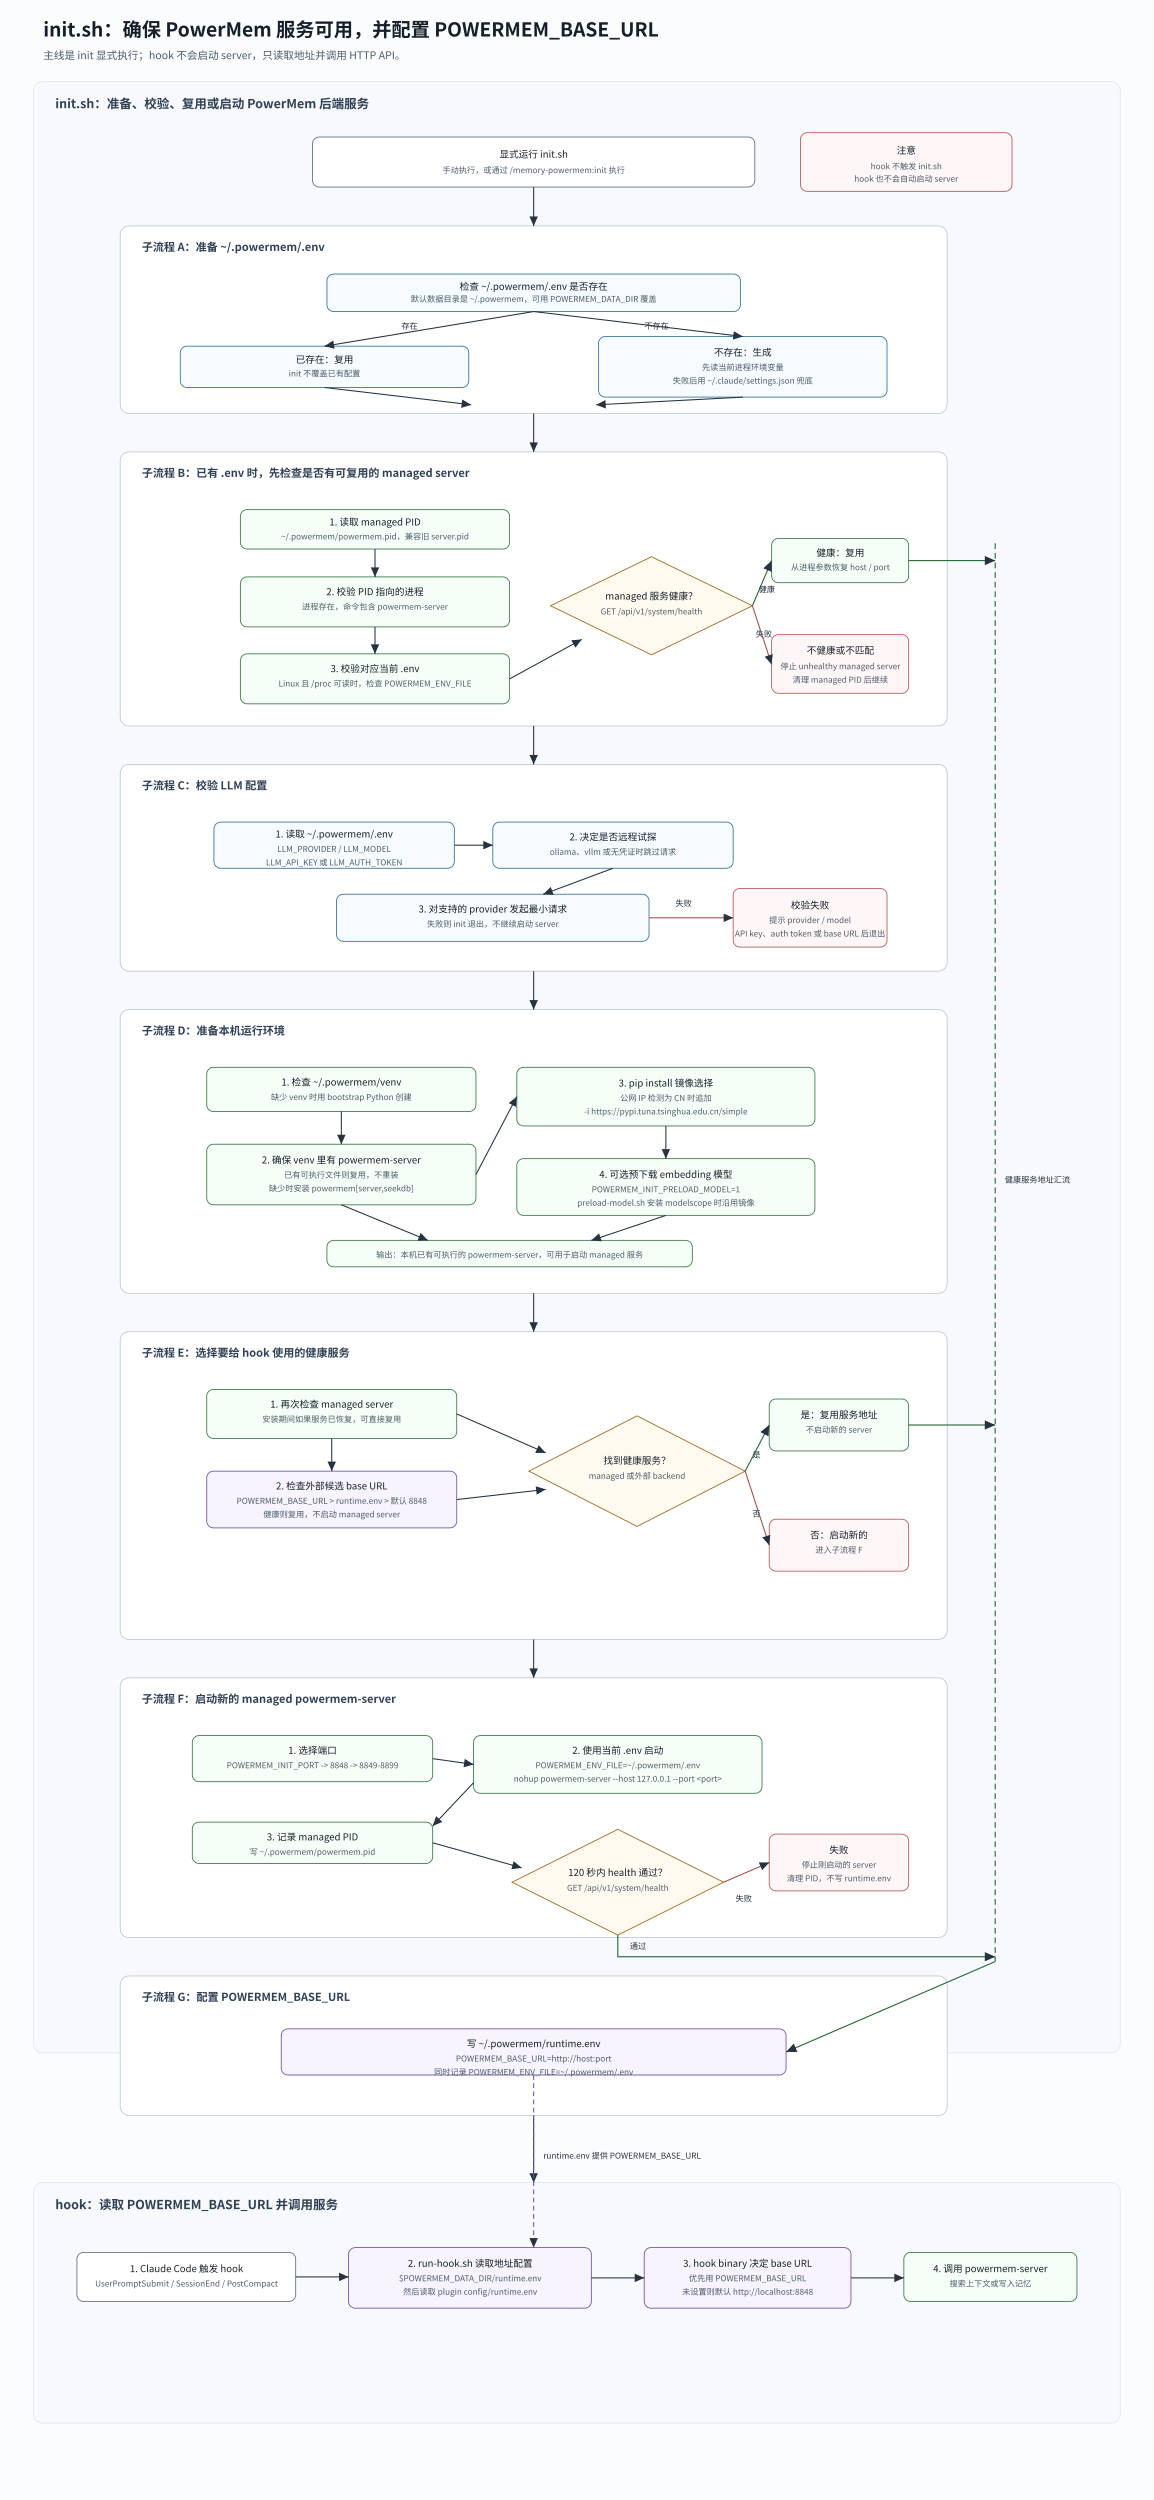
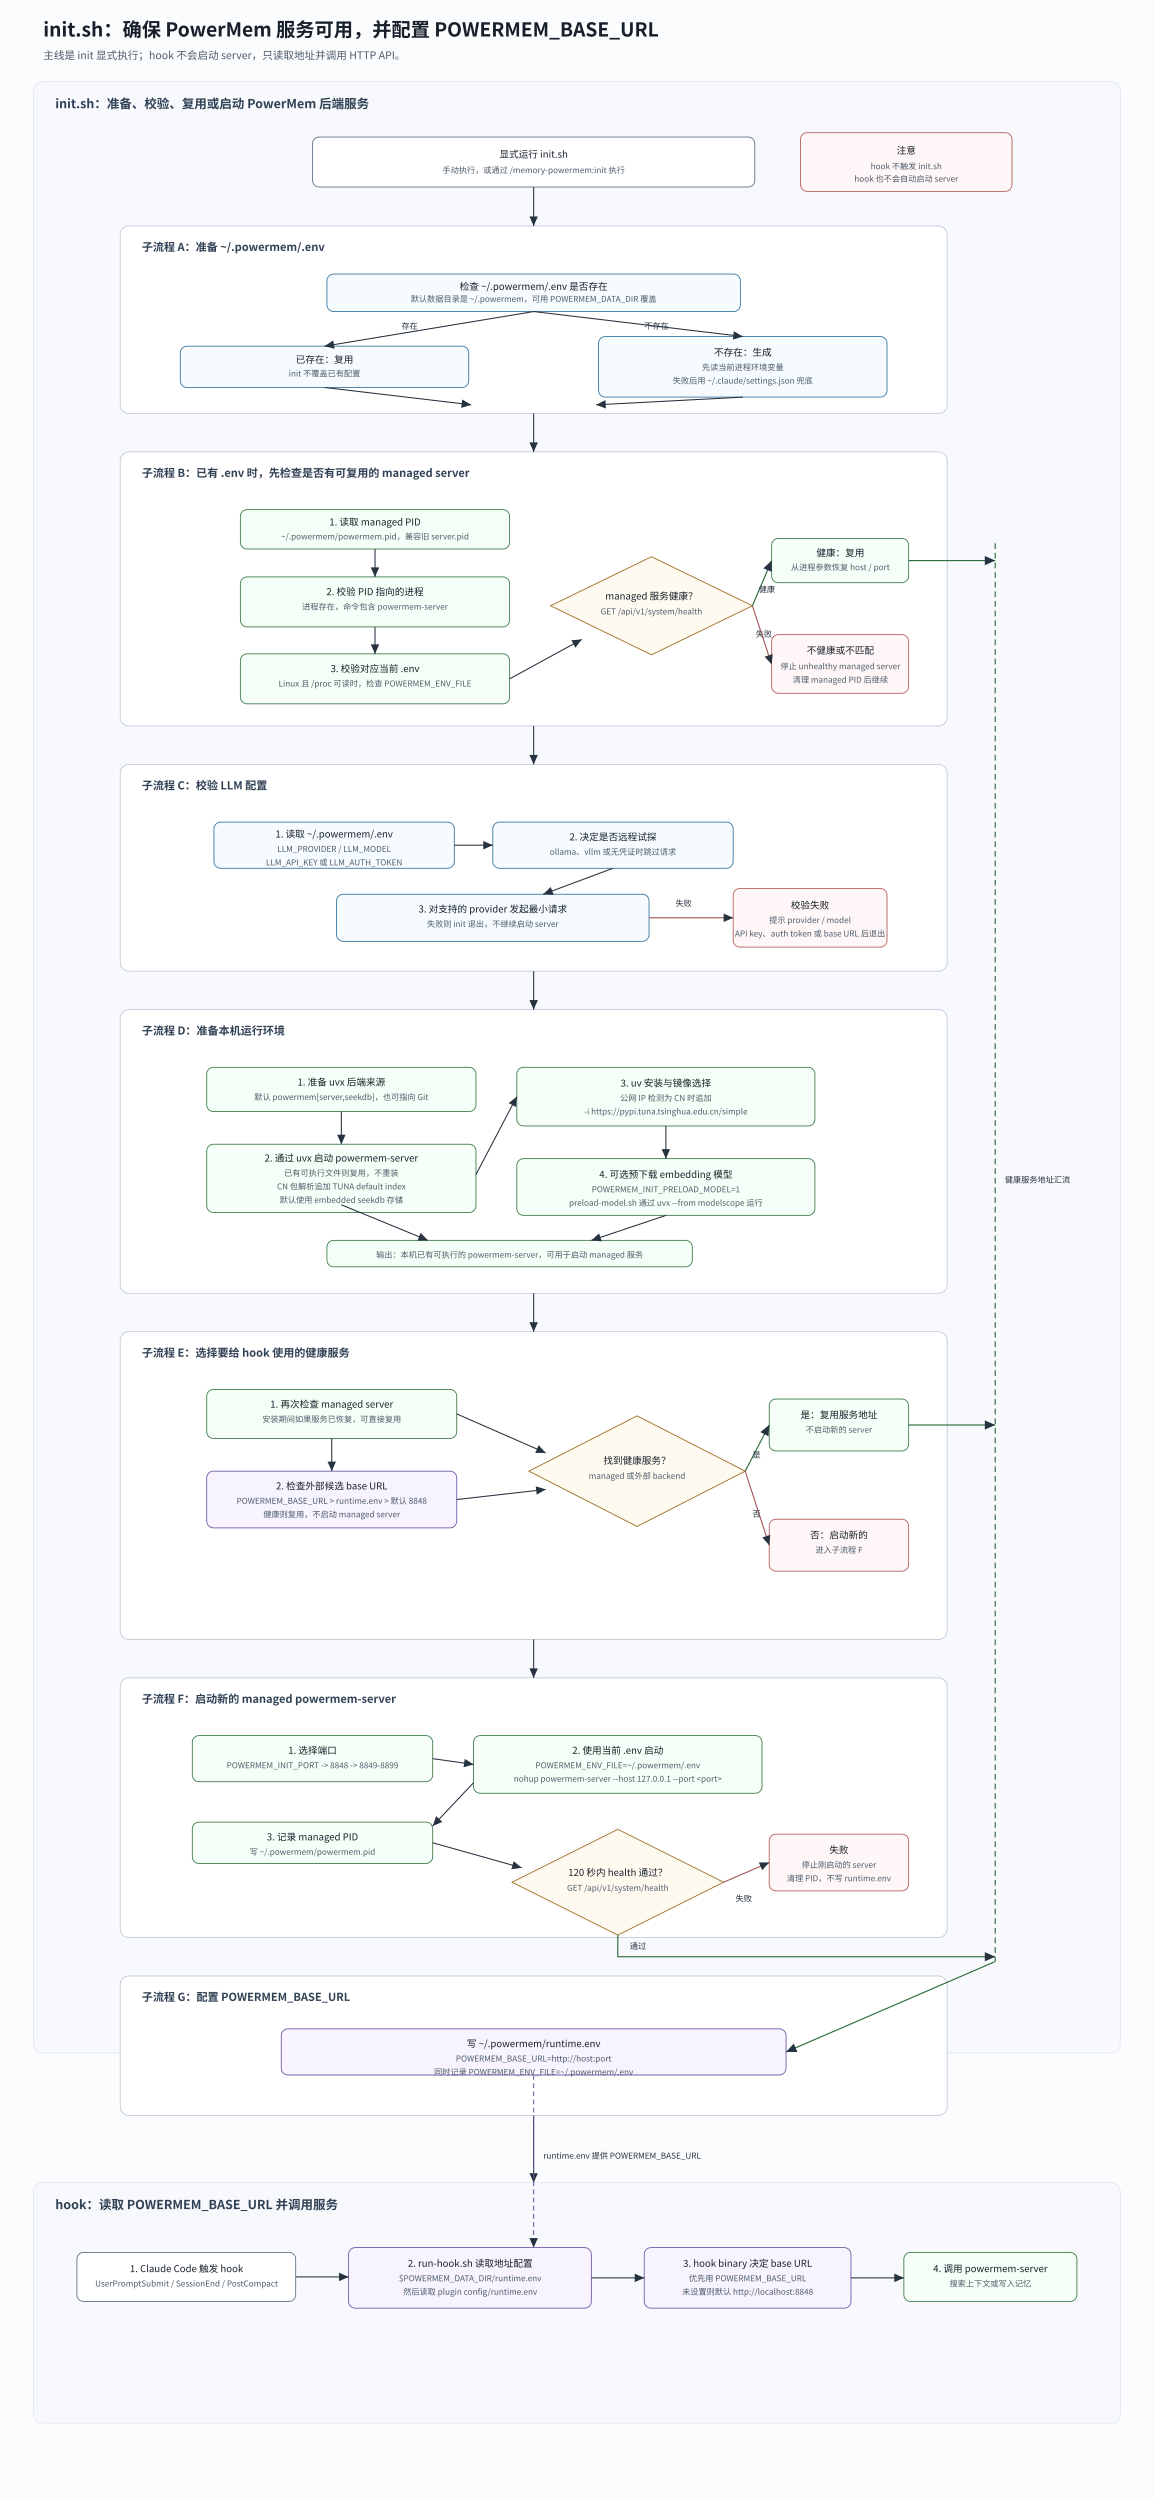
<svg xmlns="http://www.w3.org/2000/svg" width="2400" height="5200" viewBox="0 0 2400 5200" role="img" aria-labelledby="title desc">
  <defs>
    <marker id="arrow" markerWidth="12" markerHeight="12" refX="9" refY="4" orient="auto" markerUnits="strokeWidth">
      <path d="M0,0 L9,4 L0,8 Z" fill="#26323f" />
    </marker>
    <style>
      .title { font-family: "Droid Sans Fallback", "Noto Sans CJK SC", "PingFang SC", "Microsoft YaHei", Arial, sans-serif; font-size: 40px; font-weight: 700; fill: #17202a; }
      .subtitle { font-family: "Droid Sans Fallback", "Noto Sans CJK SC", "PingFang SC", "Microsoft YaHei", Arial, sans-serif; font-size: 22px; fill: #4c5b6a; }
      .section-title { font-family: "Droid Sans Fallback", "Noto Sans CJK SC", "PingFang SC", "Microsoft YaHei", Arial, sans-serif; font-size: 26px; font-weight: 700; fill: #314155; }
      .sub-title { font-family: "Droid Sans Fallback", "Noto Sans CJK SC", "PingFang SC", "Microsoft YaHei", Arial, sans-serif; font-size: 23px; font-weight: 700; fill: #314155; }
      .text { font-family: "Droid Sans Fallback", "Noto Sans CJK SC", "PingFang SC", "Microsoft YaHei", Arial, sans-serif; font-size: 20px; fill: #17202a; }
      .small { font-family: "Droid Sans Fallback", "Noto Sans CJK SC", "PingFang SC", "Microsoft YaHei", Arial, sans-serif; font-size: 17px; fill: #4c5b6a; }
      .label { font-family: "Droid Sans Fallback", "Noto Sans CJK SC", "PingFang SC", "Microsoft YaHei", Arial, sans-serif; font-size: 17px; fill: #26323f; }
      .section { fill: #f7f9fc; stroke: #d8dee8; stroke-width: 1.2; rx: 18; }
      .subflow { fill: #ffffff; stroke: #b5c0cf; stroke-width: 1.5; rx: 18; }
      .box { fill: #ffffff; stroke: #617184; stroke-width: 1.8; rx: 14; }
      .config { fill: #f5fbff; stroke: #39739d; stroke-width: 1.8; rx: 14; }
      .service { fill: #f5fff7; stroke: #3d7a49; stroke-width: 1.8; rx: 14; }
      .runtime { fill: #f7f3ff; stroke: #7156a4; stroke-width: 1.8; rx: 14; }
      .warn { fill: #fff7f7; stroke: #b35c5c; stroke-width: 1.8; rx: 14; }
      .decision { fill: #fffaf0; stroke: #9a6b1f; stroke-width: 1.8; }
      .line { fill: none; stroke: #26323f; stroke-width: 2.2; marker-end: url(#arrow); }
      .plain-line { fill: none; stroke: #26323f; stroke-width: 2.2; }
      .dash { fill: none; stroke: #7156a4; stroke-width: 2.2; stroke-dasharray: 10 7; marker-end: url(#arrow); }
      .success-line { fill: none; stroke: #2f6d3d; stroke-width: 2.4; marker-end: url(#arrow); }
      .success-bus { fill: none; stroke: #2f6d3d; stroke-width: 2.4; stroke-dasharray: 12 8; }
      .fail-line { fill: none; stroke: #9f4d4d; stroke-width: 2.2; marker-end: url(#arrow); }
    </style>
  </defs>
  <rect x="0" y="0" width="2400" height="5200" fill="#fbfcfe" />
  <text x="90" y="76" class="title">init.sh：确保 PowerMem 服务可用，并配置 POWERMEM_BASE_URL</text>
  <text x="90" y="123" class="subtitle">主线是 init 显式执行；hook 不会启动 server，只读取地址并调用 HTTP API。</text>
  <rect x="70" y="170" width="2260" height="4100" class="section" />
  <text x="115" y="225" class="section-title">init.sh：准备、校验、复用或启动 PowerMem 后端服务</text>
  <rect x="650" y="285" width="920" height="104" class="box" />
  <text x="1110" y="328" text-anchor="middle" class="text">显式运行 init.sh</text>
  <text x="1110" y="360" text-anchor="middle" class="small">手动执行，或通过 /memory-powermem:init 执行</text>
  <rect x="1665" y="276" width="440" height="122" class="warn" />
  <text x="1885" y="320" text-anchor="middle" class="text">注意</text>
  <text x="1885" y="352" text-anchor="middle" class="small">hook 不触发 init.sh</text>
  <text x="1885" y="378" text-anchor="middle" class="small">hook 也不会自动启动 server</text>
  <path class="success-bus" d="M2070,1130 L2070,4080" />
  <text x="2090" y="2460" class="label">健康服务地址汇流</text>
  <rect x="250" y="470" width="1720" height="390" class="subflow" />
  <text x="295" y="522" class="sub-title">子流程 A：准备 ~/.powermem/.env</text>
  <rect x="680" y="570" width="860" height="78" class="config" />
  <text x="1110" y="603" text-anchor="middle" class="text">检查 ~/.powermem/.env 是否存在</text>
  <text x="1110" y="628" text-anchor="middle" class="small">默认数据目录是 ~/.powermem，可用 POWERMEM_DATA_DIR 覆盖</text>
  <rect x="375" y="720" width="600" height="86" class="config" />
  <text x="675" y="755" text-anchor="middle" class="text">已存在：复用</text>
  <text x="675" y="783" text-anchor="middle" class="small">init 不覆盖已有配置</text>
  <rect x="1245" y="700" width="600" height="126" class="config" />
  <text x="1545" y="740" text-anchor="middle" class="text">不存在：生成</text>
  <text x="1545" y="770" text-anchor="middle" class="small">先读当前进程环境变量</text>
  <text x="1545" y="798" text-anchor="middle" class="small">失败后用 ~/.claude/settings.json 兜底</text>
  <rect x="250" y="940" width="1720" height="570" class="subflow" />
  <text x="295" y="992" class="sub-title">子流程 B：已有 .env 时，先检查是否有可复用的 managed server</text>
  <rect x="500" y="1060" width="560" height="82" class="service" />
  <text x="780" y="1093" text-anchor="middle" class="text">1. 读取 managed PID</text>
  <text x="780" y="1122" text-anchor="middle" class="small">~/.powermem/powermem.pid，兼容旧 server.pid</text>
  <rect x="500" y="1200" width="560" height="104" class="service" />
  <text x="780" y="1238" text-anchor="middle" class="text">2. 校验 PID 指向的进程</text>
  <text x="780" y="1268" text-anchor="middle" class="small">进程存在，命令包含 powermem-server</text>
  <rect x="500" y="1360" width="560" height="104" class="service" />
  <text x="780" y="1398" text-anchor="middle" class="text">3. 校验对应当前 .env</text>
  <text x="780" y="1428" text-anchor="middle" class="small">Linux 且 /proc 可读时，检查 POWERMEM_ENV_FILE</text>
  <path d="M1355,1158 L1565,1260 L1355,1362 L1145,1260 Z" class="decision" />
  <text x="1355" y="1247" text-anchor="middle" class="text">managed 服务健康？</text>
  <text x="1355" y="1278" text-anchor="middle" class="small">GET /api/v1/system/health</text>
  <rect x="1605" y="1120" width="285" height="92" class="service" />
  <text x="1748" y="1157" text-anchor="middle" class="text">健康：复用</text>
  <text x="1748" y="1186" text-anchor="middle" class="small">从进程参数恢复 host / port</text>
  <rect x="1605" y="1320" width="285" height="122" class="warn" />
  <text x="1748" y="1360" text-anchor="middle" class="text">不健康或不匹配</text>
  <text x="1748" y="1392" text-anchor="middle" class="small">停止 unhealthy managed server</text>
  <text x="1748" y="1420" text-anchor="middle" class="small">清理 managed PID 后继续</text>
  <rect x="250" y="1590" width="1720" height="430" class="subflow" />
  <text x="295" y="1642" class="sub-title">子流程 C：校验 LLM 配置</text>
  <rect x="445" y="1710" width="500" height="96" class="config" />
  <text x="695" y="1742" text-anchor="middle" class="text">1. 读取 ~/.powermem/.env</text>
  <text x="695" y="1772" text-anchor="middle" class="small">LLM_PROVIDER / LLM_MODEL</text>
  <text x="695" y="1800" text-anchor="middle" class="small">LLM_API_KEY 或 LLM_AUTH_TOKEN</text>
  <rect x="1025" y="1710" width="500" height="96" class="config" />
  <text x="1275" y="1748" text-anchor="middle" class="text">2. 决定是否远程试探</text>
  <text x="1275" y="1778" text-anchor="middle" class="small">ollama、vllm 或无凭证时跳过请求</text>
  <rect x="700" y="1860" width="650" height="98" class="config" />
  <text x="1025" y="1898" text-anchor="middle" class="text">3. 对支持的 provider 发起最小请求</text>
  <text x="1025" y="1928" text-anchor="middle" class="small">失败则 init 退出，不继续启动 server</text>
  <rect x="1525" y="1848" width="320" height="122" class="warn" />
  <text x="1685" y="1890" text-anchor="middle" class="text">校验失败</text>
  <text x="1685" y="1920" text-anchor="middle" class="small">提示 provider / model</text>
  <text x="1685" y="1948" text-anchor="middle" class="small">API key、auth token 或 base URL 后退出</text>
  <rect x="250" y="2100" width="1720" height="590" class="subflow" />
  <text x="295" y="2152" class="sub-title">子流程 D：准备本机运行环境</text>
  <rect x="430" y="2220" width="560" height="92" class="service" />
-   <text x="710" y="2258" text-anchor="middle" class="text">1. 检查 ~/.powermem/venv</text>
-   <text x="710" y="2288" text-anchor="middle" class="small">缺少 venv 时用 bootstrap Python 创建</text>
-   <rect x="430" y="2380" width="560" height="126" class="service" />
-   <text x="710" y="2420" text-anchor="middle" class="text">2. 确保 venv 里有 powermem-server</text>
-   <text x="710" y="2450" text-anchor="middle" class="small">已有可执行文件则复用，不重装</text>
-   <text x="710" y="2478" text-anchor="middle" class="small">缺少时安装 powermem[server,seekdb]</text>
+   <text x="710" y="2258" text-anchor="middle" class="text">1. 准备 uvx 后端来源</text>
+   <text x="710" y="2288" text-anchor="middle" class="small">默认 powermem[server,seekdb]，也可指向 Git</text>
+   <rect x="430" y="2380" width="560" height="142" class="service" />
+   <text x="710" y="2416" text-anchor="middle" class="text">2. 通过 uvx 启动 powermem-server</text>
+   <text x="710" y="2446" text-anchor="middle" class="small">已有可执行文件则复用，不重装</text>
+   <text x="710" y="2474" text-anchor="middle" class="small">CN 包解析追加 TUNA default index</text>
+   <text x="710" y="2502" text-anchor="middle" class="small">默认使用 embedded seekdb 存储</text>
  <rect x="1075" y="2220" width="620" height="122" class="service" />
-   <text x="1385" y="2260" text-anchor="middle" class="text">3. pip install 镜像选择</text>
+   <text x="1385" y="2260" text-anchor="middle" class="text">3. uv 安装与镜像选择</text>
  <text x="1385" y="2290" text-anchor="middle" class="small">公网 IP 检测为 CN 时追加</text>
  <text x="1385" y="2318" text-anchor="middle" class="small">-i https://pypi.tuna.tsinghua.edu.cn/simple</text>
  <rect x="1075" y="2410" width="620" height="118" class="service" />
  <text x="1385" y="2450" text-anchor="middle" class="text">4. 可选预下载 embedding 模型</text>
  <text x="1385" y="2480" text-anchor="middle" class="small">POWERMEM_INIT_PRELOAD_MODEL=1</text>
-   <text x="1385" y="2508" text-anchor="middle" class="small">preload-model.sh 安装 modelscope 时沿用镜像</text>
+   <text x="1385" y="2508" text-anchor="middle" class="small">preload-model.sh 通过 uvx --from modelscope 运行</text>
  <rect x="680" y="2580" width="760" height="55" class="service" />
  <text x="1060" y="2616" text-anchor="middle" class="small">输出：本机已有可执行的 powermem-server，可用于启动 managed 服务</text>
  <rect x="250" y="2770" width="1720" height="640" class="subflow" />
  <text x="295" y="2822" class="sub-title">子流程 E：选择要给 hook 使用的健康服务</text>
  <rect x="430" y="2890" width="520" height="102" class="service" />
  <text x="690" y="2928" text-anchor="middle" class="text">1. 再次检查 managed server</text>
  <text x="690" y="2958" text-anchor="middle" class="small">安装期间如果服务已恢复，可直接复用</text>
  <rect x="430" y="3060" width="520" height="118" class="runtime" />
  <text x="690" y="3098" text-anchor="middle" class="text">2. 检查外部候选 base URL</text>
  <text x="690" y="3128" text-anchor="middle" class="small">POWERMEM_BASE_URL &gt; runtime.env &gt; 默认 8848</text>
  <text x="690" y="3156" text-anchor="middle" class="small">健康则复用，不启动 managed server</text>
  <path d="M1325,2945 L1550,3060 L1325,3175 L1100,3060 Z" class="decision" />
  <text x="1325" y="3045" text-anchor="middle" class="text">找到健康服务？</text>
  <text x="1325" y="3076" text-anchor="middle" class="small">managed 或外部 backend</text>
  <rect x="1600" y="2910" width="290" height="108" class="service" />
  <text x="1745" y="2950" text-anchor="middle" class="text">是：复用服务地址</text>
  <text x="1745" y="2980" text-anchor="middle" class="small">不启动新的 server</text>
  <rect x="1600" y="3160" width="290" height="108" class="warn" />
  <text x="1745" y="3200" text-anchor="middle" class="text">否：启动新的</text>
  <text x="1745" y="3230" text-anchor="middle" class="small">进入子流程 F</text>
  <rect x="250" y="3490" width="1720" height="540" class="subflow" />
  <text x="295" y="3542" class="sub-title">子流程 F：启动新的 managed powermem-server</text>
  <rect x="400" y="3610" width="500" height="96" class="service" />
  <text x="650" y="3648" text-anchor="middle" class="text">1. 选择端口</text>
  <text x="650" y="3678" text-anchor="middle" class="small">POWERMEM_INIT_PORT -&gt; 8848 -&gt; 8849-8899</text>
  <rect x="985" y="3610" width="600" height="120" class="service" />
  <text x="1285" y="3648" text-anchor="middle" class="text">2. 使用当前 .env 启动</text>
  <text x="1285" y="3678" text-anchor="middle" class="small">POWERMEM_ENV_FILE=~/.powermem/.env</text>
  <text x="1285" y="3706" text-anchor="middle" class="small">nohup powermem-server --host 127.0.0.1 --port &lt;port&gt;</text>
  <rect x="400" y="3790" width="500" height="86" class="service" />
  <text x="650" y="3828" text-anchor="middle" class="text">3. 记录 managed PID</text>
  <text x="650" y="3858" text-anchor="middle" class="small">写 ~/.powermem/powermem.pid</text>
  <path d="M1285,3805 L1505,3915 L1285,4025 L1065,3915 Z" class="decision" />
  <text x="1285" y="3902" text-anchor="middle" class="text">120 秒内 health 通过？</text>
  <text x="1285" y="3933" text-anchor="middle" class="small">GET /api/v1/system/health</text>
  <rect x="1600" y="3815" width="290" height="118" class="warn" />
  <text x="1745" y="3855" text-anchor="middle" class="text">失败</text>
  <text x="1745" y="3885" text-anchor="middle" class="small">停止刚启动的 server</text>
  <text x="1745" y="3913" text-anchor="middle" class="small">清理 PID，不写 runtime.env</text>
  <rect x="250" y="4110" width="1720" height="290" class="subflow" />
  <text x="295" y="4162" class="sub-title">子流程 G：配置 POWERMEM_BASE_URL</text>
  <rect x="585" y="4220" width="1050" height="96" class="runtime" />
  <text x="1110" y="4258" text-anchor="middle" class="text">写 ~/.powermem/runtime.env</text>
  <text x="1110" y="4288" text-anchor="middle" class="small">POWERMEM_BASE_URL=http://host:port</text>
  <text x="1110" y="4316" text-anchor="middle" class="small">同时记录 POWERMEM_ENV_FILE=~/.powermem/.env</text>
  <rect x="70" y="4540" width="2260" height="500" class="section" />
  <text x="115" y="4595" class="section-title">hook：读取 POWERMEM_BASE_URL 并调用服务</text>
  <rect x="160" y="4685" width="455" height="102" class="box" />
  <text x="388" y="4726" text-anchor="middle" class="text">1. Claude Code 触发 hook</text>
  <text x="388" y="4756" text-anchor="middle" class="small">UserPromptSubmit / SessionEnd / PostCompact</text>
  <rect x="725" y="4675" width="505" height="126" class="runtime" />
  <text x="978" y="4715" text-anchor="middle" class="text">2. run-hook.sh 读取地址配置</text>
  <text x="978" y="4745" text-anchor="middle" class="small">$POWERMEM_DATA_DIR/runtime.env</text>
  <text x="978" y="4773" text-anchor="middle" class="small">然后读取 plugin config/runtime.env</text>
  <rect x="1340" y="4675" width="430" height="126" class="runtime" />
  <text x="1555" y="4715" text-anchor="middle" class="text">3. hook binary 决定 base URL</text>
  <text x="1555" y="4745" text-anchor="middle" class="small">优先用 POWERMEM_BASE_URL</text>
  <text x="1555" y="4773" text-anchor="middle" class="small">未设置则默认 http://localhost:8848</text>
  <rect x="1880" y="4685" width="360" height="102" class="service" />
  <text x="2060" y="4726" text-anchor="middle" class="text">4. 调用 powermem-server</text>
  <text x="2060" y="4756" text-anchor="middle" class="small">搜索上下文或写入记忆</text>
  <path class="line" d="M1110,389 L1110,470" />
  <path class="line" d="M1110,860 L1110,940" />
  <path class="line" d="M1110,1510 L1110,1590" />
  <path class="line" d="M1110,2020 L1110,2100" />
  <path class="line" d="M1110,2690 L1110,2770" />
  <path class="line" d="M1110,3410 L1110,3490" />
  <path class="line" d="M1110,4400 L1110,4540" />
  <path class="line" d="M1110,648 L675,720" />
  <text x="835" y="684" class="label">存在</text>
  <path class="line" d="M1110,648 L1545,700" />
  <text x="1340" y="684" class="label">不存在</text>
  <path class="line" d="M675,806 L980,842" />
  <path class="line" d="M1545,826 L1240,842" />
  <path class="line" d="M780,1142 L780,1200" />
  <path class="line" d="M780,1304 L780,1360" />
  <path class="line" d="M1060,1412 L1210,1330" />
  <path class="success-line" d="M1565,1260 L1605,1166" />
  <path class="success-line" d="M1890,1166 L2070,1166" />
  <text x="1578" y="1232" class="label">健康</text>
  <path class="fail-line" d="M1565,1260 L1605,1382" />
  <text x="1572" y="1325" class="label">失败</text>
  <path class="line" d="M945,1758 L1025,1758" />
  <path class="line" d="M1275,1806 L1130,1860" />
  <path class="fail-line" d="M1350,1909 L1525,1909" />
  <text x="1405" y="1885" class="label">失败</text>
  <path class="line" d="M710,2312 L710,2380" />
  <path class="line" d="M990,2443 L1075,2281" />
  <path class="line" d="M1385,2342 L1385,2410" />
  <path class="line" d="M710,2506 L890,2580" />
  <path class="line" d="M1385,2528 L1230,2580" />
  <path class="line" d="M690,2992 L690,3060" />
  <path class="line" d="M950,2941 L1135,3022" />
  <path class="line" d="M950,3119 L1135,3098" />
  <path class="success-line" d="M1550,3060 L1600,2964" />
  <path class="success-line" d="M1890,2964 L2070,2964" />
  <text x="1565" y="3032" class="label">是</text>
  <path class="fail-line" d="M1550,3060 L1600,3214" />
  <text x="1565" y="3155" class="label">否</text>
  <path class="line" d="M900,3658 L985,3670" />
  <path class="line" d="M985,3708 L900,3798" />
  <path class="line" d="M900,3833 L1085,3885" />
  <path class="success-line" d="M1285,4025 L1285,4070 L2070,4070" />
  <text x="1310" y="4054" class="label">通过</text>
  <path class="fail-line" d="M1505,3915 L1600,3874" />
  <text x="1530" y="3955" class="label">失败</text>
  <path class="success-line" d="M2070,4080 L1635,4268" />
  <path class="dash" d="M1110,4316 L1110,4675" />
  <text x="1130" y="4490" class="label">runtime.env 提供 POWERMEM_BASE_URL</text>
  <path class="line" d="M615,4736 L725,4736" />
  <path class="line" d="M1230,4738 L1340,4738" />
  <path class="line" d="M1770,4738 L1880,4738" />
</svg>
